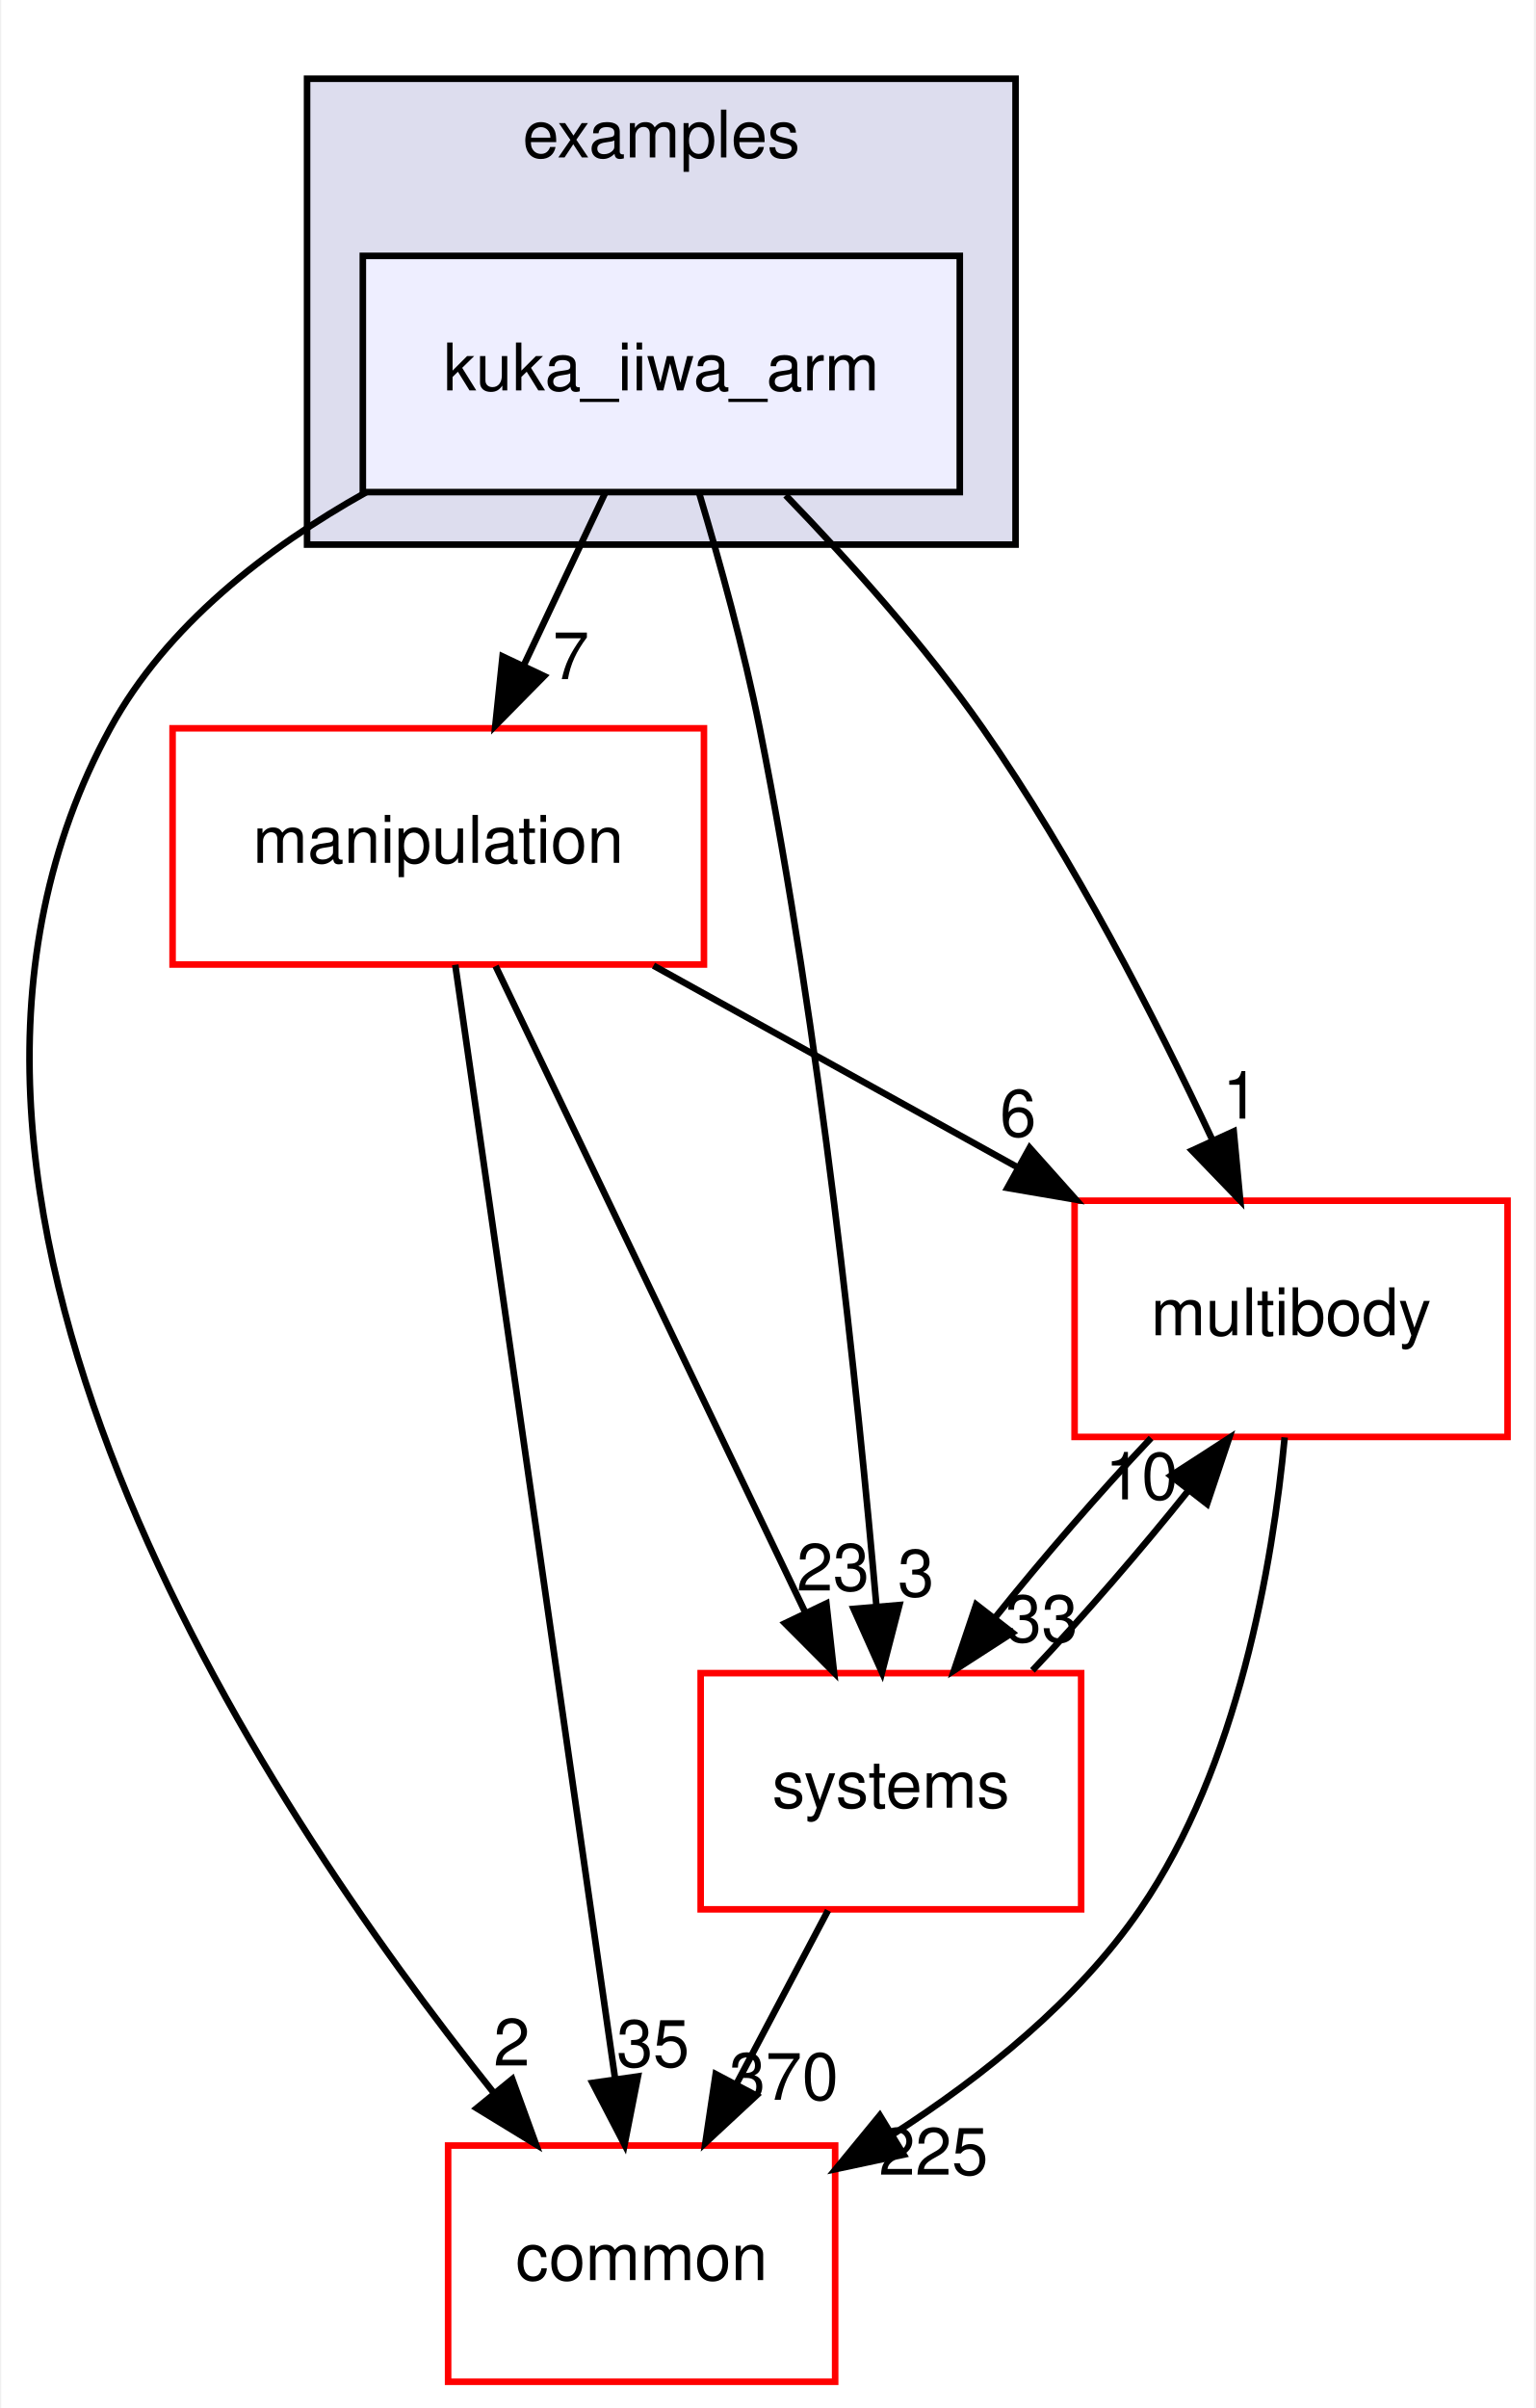
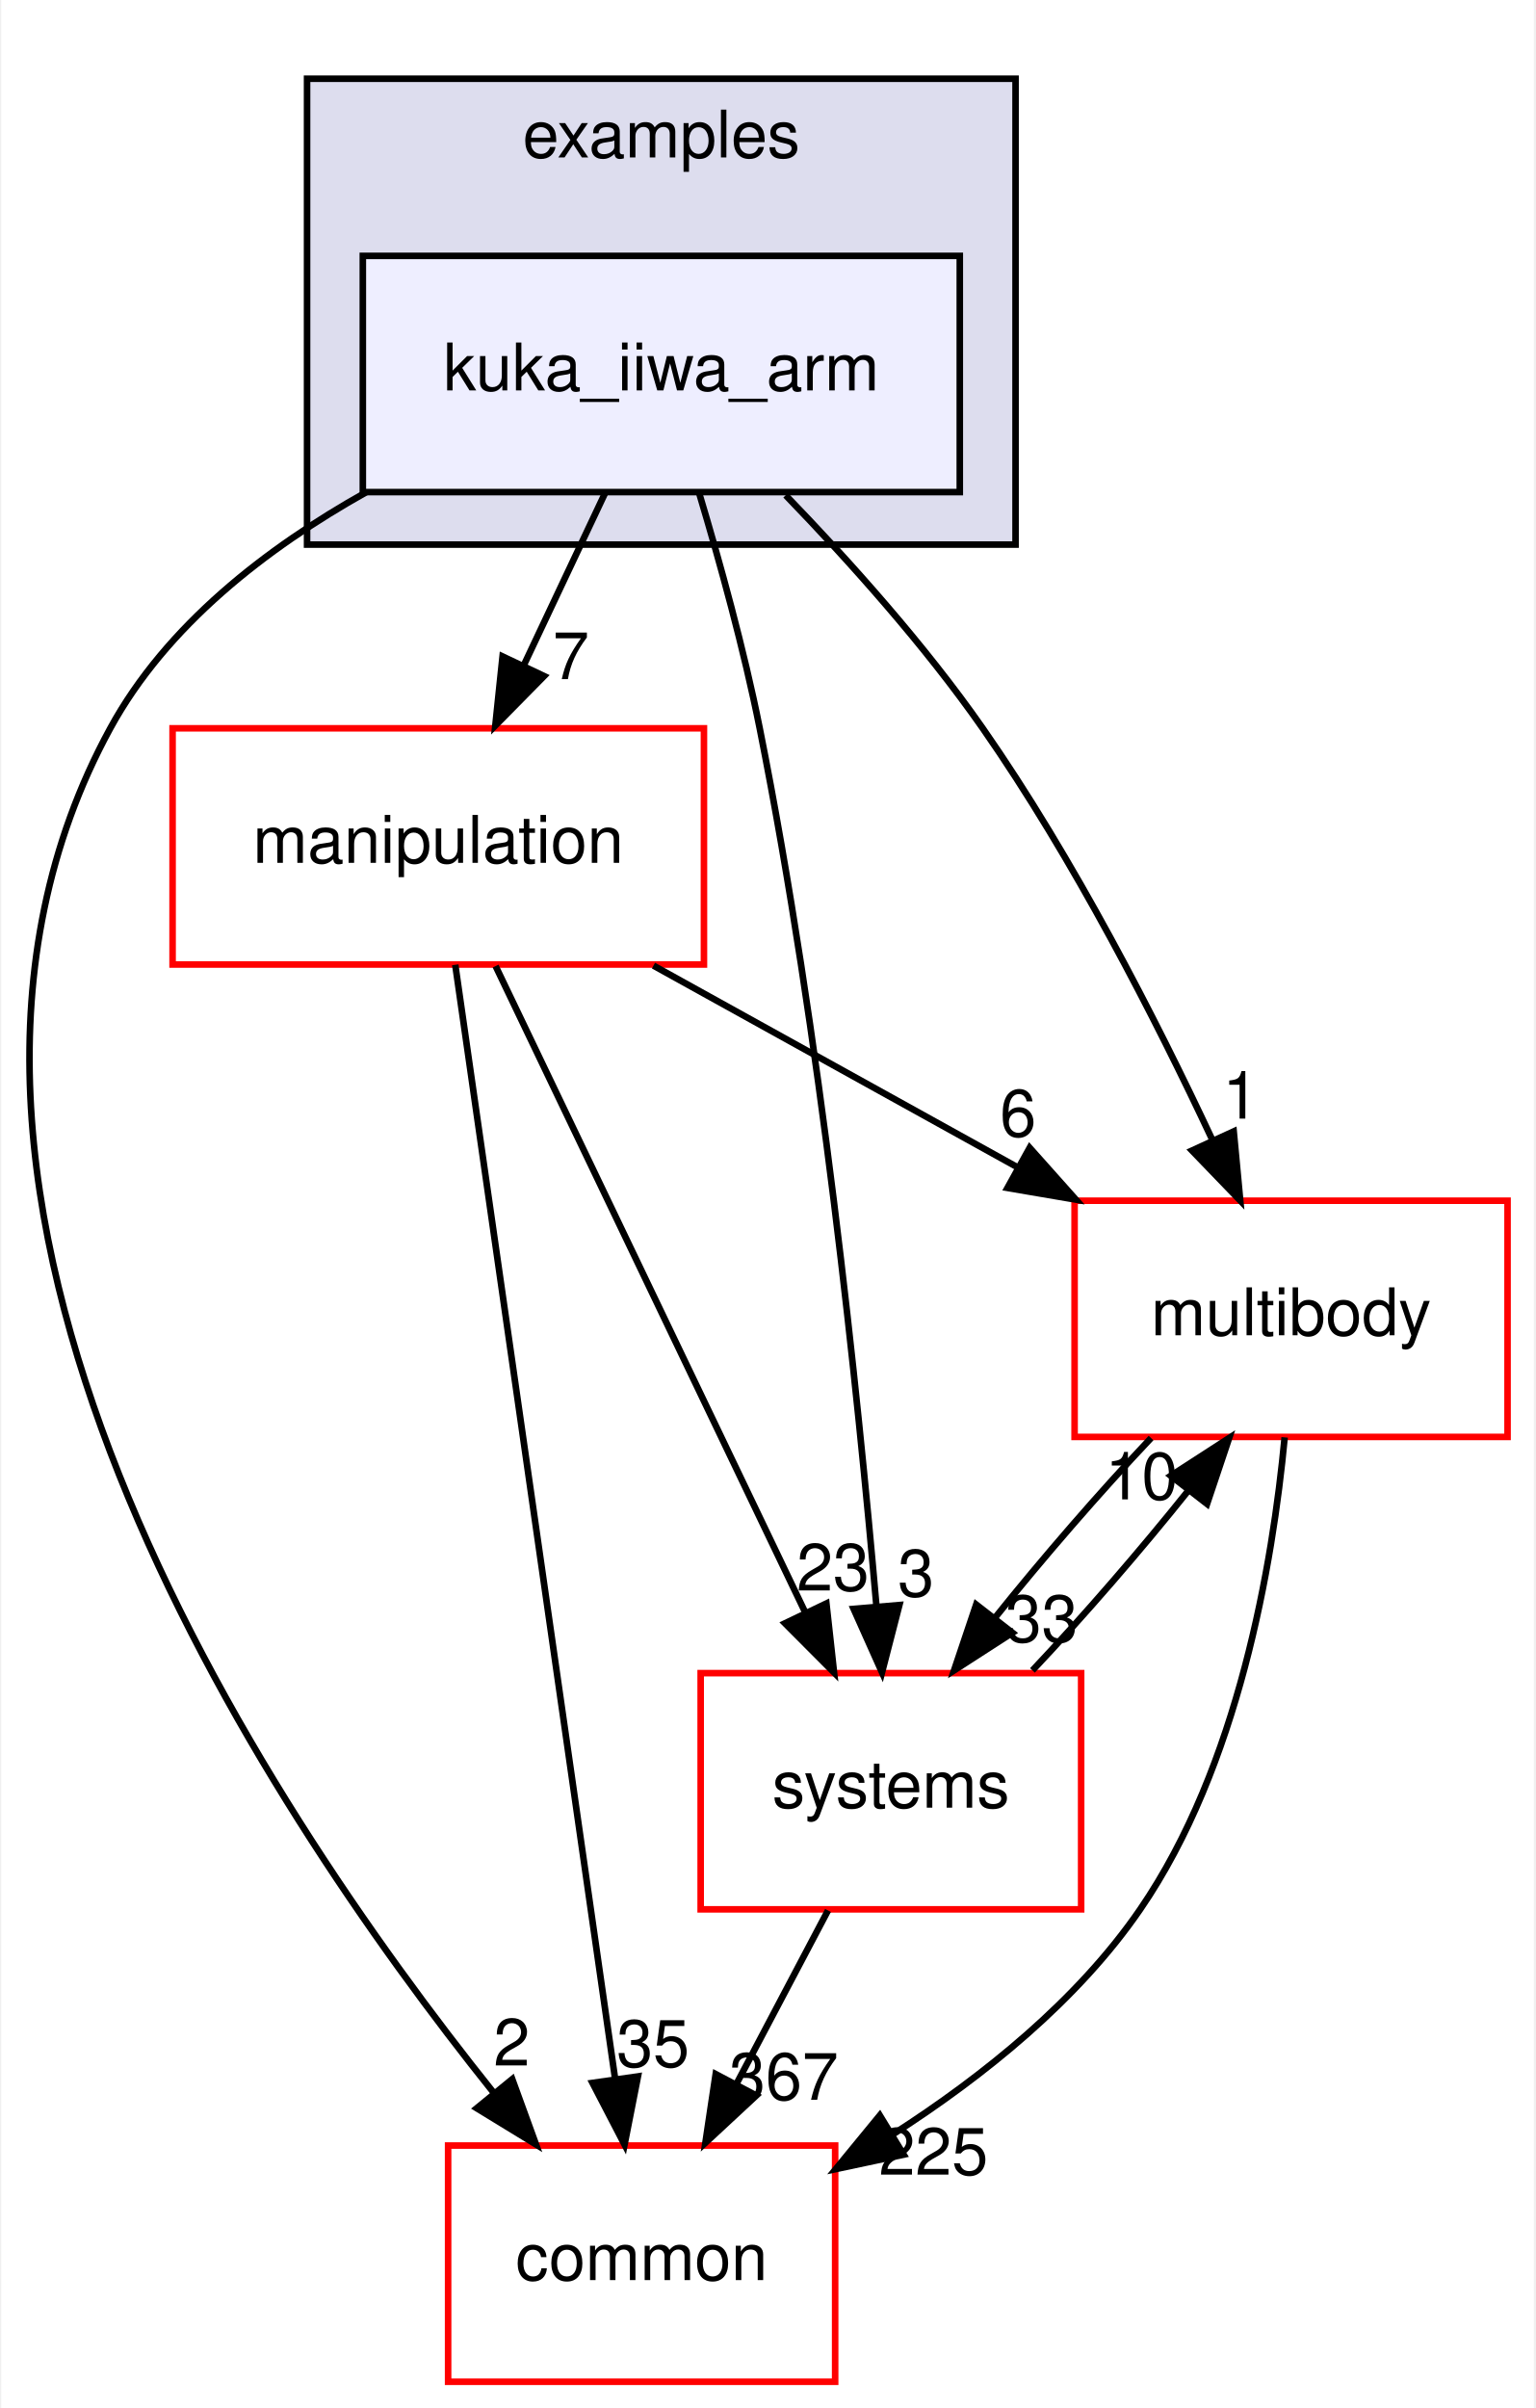
<svg xmlns="http://www.w3.org/2000/svg" xmlns:xlink="http://www.w3.org/1999/xlink" width="234pt" height="367pt" viewBox="0.00 0.00 233.62 367.00">
  <g id="graph0" class="graph" transform="scale(1 1) rotate(0) translate(4 363)">
    <polygon fill="#ffffff" stroke="transparent" points="-4,4 -4,-363 229.619,-363 229.619,4 -4,4" />
    <g id="clust1" class="cluster">
      <g id="a_clust1">
        <a xlink:href="dir_bf85a0c13984f214f436b2edc519c6dd.html" target="_top" xlink:title="examples">
          <polygon fill="#ddddee" stroke="#000000" points="42.619,-280 42.619,-351 150.619,-351 150.619,-280 42.619,-280" />
          <text text-anchor="middle" x="96.619" y="-339" font-family="Helvetica,sans-Serif" font-size="10.00" fill="#000000">examples</text>
        </a>
      </g>
    </g>
    <g id="node1" class="node">
      <g id="a_node1">
        <a xlink:href="dir_d42ade6542543a8b520c5d5191846d08.html" target="_top" xlink:title="kuka_iiwa_arm">
          <polygon fill="#eeeeff" stroke="#000000" points="142.119,-324 51.119,-324 51.119,-288 142.119,-288 142.119,-324" />
          <text text-anchor="middle" x="96.619" y="-303.5" font-family="Helvetica,sans-Serif" font-size="10.00" fill="#000000">kuka_iiwa_arm</text>
        </a>
      </g>
    </g>
    <g id="node2" class="node">
      <g id="a_node2">
        <a xlink:href="dir_39b8b3c6654246a9c12332c930bc7d3f.html" target="_top" xlink:title="multibody">
          <polygon fill="#ffffff" stroke="#ff0000" points="225.619,-180 159.619,-180 159.619,-144 225.619,-144 225.619,-180" />
          <text text-anchor="middle" x="192.619" y="-159.5" font-family="Helvetica,sans-Serif" font-size="10.00" fill="#000000">multibody</text>
        </a>
      </g>
    </g>
    <g id="edge1" class="edge">
      <path fill="none" stroke="#000000" d="M115.578,-287.515C125.24,-277.525 136.783,-264.667 145.619,-252 159.468,-232.147 171.982,-207.697 180.61,-189.293" />
      <polygon fill="#000000" stroke="#000000" points="183.877,-190.567 184.87,-180.019 177.516,-187.645 183.877,-190.567" />
      <g id="a_edge1-headlabel">
        <a xlink:href="dir_000020_000049.html" target="_top" xlink:title="1">
          <text text-anchor="middle" x="184.956" y="-192.518" font-family="Helvetica,sans-Serif" font-size="10.00" fill="#000000">1</text>
        </a>
      </g>
    </g>
    <g id="node3" class="node">
      <g id="a_node3">
        <a xlink:href="dir_758aa030403a70af025108ac41d12d0d.html" target="_top" xlink:title="manipulation">
          <polygon fill="#ffffff" stroke="#ff0000" points="103.119,-252 22.119,-252 22.119,-216 103.119,-216 103.119,-252" />
          <text text-anchor="middle" x="62.619" y="-231.5" font-family="Helvetica,sans-Serif" font-size="10.00" fill="#000000">manipulation</text>
        </a>
      </g>
    </g>
    <g id="edge2" class="edge">
      <path fill="none" stroke="#000000" d="M88.039,-287.831C84.283,-279.877 79.793,-270.369 75.639,-261.572" />
      <polygon fill="#000000" stroke="#000000" points="78.749,-259.961 71.314,-252.413 72.419,-262.95 78.749,-259.961" />
      <g id="a_edge2-headlabel">
        <a xlink:href="dir_000020_000042.html" target="_top" xlink:title="7">
          <text text-anchor="middle" x="82.851" y="-259.499" font-family="Helvetica,sans-Serif" font-size="10.00" fill="#000000">7</text>
        </a>
      </g>
    </g>
    <g id="node4" class="node">
      <g id="a_node4">
        <a xlink:href="dir_a36da230f0956f48b11c85f7d599788f.html" target="_top" xlink:title="common">
          <polygon fill="#ffffff" stroke="#ff0000" points="123.119,-36 64.119,-36 64.119,0 123.119,0 123.119,-36" />
          <text text-anchor="middle" x="93.619" y="-15.5" font-family="Helvetica,sans-Serif" font-size="10.00" fill="#000000">common</text>
        </a>
      </g>
    </g>
    <g id="edge3" class="edge">
      <path fill="none" stroke="#000000" d="M51.64,-287.986C36.445,-279.476 21.176,-267.673 12.619,-252 -25.99,-181.281 35.348,-88.689 70.983,-44.156" />
      <polygon fill="#000000" stroke="#000000" points="73.898,-46.12 77.519,-36.163 68.479,-41.689 73.898,-46.12" />
      <g id="a_edge3-headlabel">
        <a xlink:href="dir_000020_000006.html" target="_top" xlink:title="2">
          <text text-anchor="middle" x="73.82" y="-48.2" font-family="Helvetica,sans-Serif" font-size="10.00" fill="#000000">2</text>
        </a>
      </g>
    </g>
    <g id="node5" class="node">
      <g id="a_node5">
        <a xlink:href="dir_b7a0e33b407baa23d8a077e33033c988.html" target="_top" xlink:title="systems">
          <polygon fill="#ffffff" stroke="#ff0000" points="160.619,-108 102.619,-108 102.619,-72 160.619,-72 160.619,-108" />
          <text text-anchor="middle" x="131.619" y="-87.5" font-family="Helvetica,sans-Serif" font-size="10.00" fill="#000000">systems</text>
        </a>
      </g>
    </g>
    <g id="edge4" class="edge">
      <path fill="none" stroke="#000000" d="M102.439,-287.668C105.549,-277.292 109.221,-264.023 111.619,-252 120.883,-205.559 126.575,-150.719 129.41,-118.234" />
      <polygon fill="#000000" stroke="#000000" points="132.911,-118.378 130.263,-108.119 125.935,-117.789 132.911,-118.378" />
      <g id="a_edge4-headlabel">
        <a xlink:href="dir_000020_000073.html" target="_top" xlink:title="3">
          <text text-anchor="middle" x="135.438" y="-119.698" font-family="Helvetica,sans-Serif" font-size="10.00" fill="#000000">3</text>
        </a>
      </g>
    </g>
    <g id="edge5" class="edge">
      <path fill="none" stroke="#000000" d="M191.643,-143.932C189.817,-124.608 184.588,-93.805 169.619,-72 160.075,-58.098 145.713,-46.568 132.034,-37.782" />
      <polygon fill="#000000" stroke="#000000" points="133.564,-34.616 123.202,-32.407 129.925,-40.595 133.564,-34.616" />
      <g id="a_edge5-headlabel">
        <a xlink:href="dir_000049_000006.html" target="_top" xlink:title="225">
          <text text-anchor="middle" x="138.11" y="-31.559" font-family="Helvetica,sans-Serif" font-size="10.00" fill="#000000">225</text>
        </a>
      </g>
    </g>
    <g id="edge6" class="edge">
      <path fill="none" stroke="#000000" d="M171.274,-143.831C163.44,-135.539 154.789,-125.557 147.496,-116.453" />
      <polygon fill="#000000" stroke="#000000" points="150.145,-114.158 141.243,-108.413 144.62,-118.456 150.145,-114.158" />
      <g id="a_edge6-headlabel">
        <a xlink:href="dir_000049_000073.html" target="_top" xlink:title="33">
          <text text-anchor="middle" x="154.593" y="-112.752" font-family="Helvetica,sans-Serif" font-size="10.00" fill="#000000">33</text>
        </a>
      </g>
    </g>
    <g id="edge7" class="edge">
      <path fill="none" stroke="#000000" d="M95.424,-215.831C112.205,-206.537 132.817,-195.121 150.735,-185.197" />
      <polygon fill="#000000" stroke="#000000" points="152.773,-188.07 159.825,-180.163 149.381,-181.946 152.773,-188.07" />
      <g id="a_edge7-headlabel">
        <a xlink:href="dir_000042_000049.html" target="_top" xlink:title="6">
          <text text-anchor="middle" x="151.004" y="-189.795" font-family="Helvetica,sans-Serif" font-size="10.00" fill="#000000">6</text>
        </a>
      </g>
    </g>
    <g id="edge8" class="edge">
      <path fill="none" stroke="#000000" d="M65.209,-215.956C70.611,-178.314 83.115,-91.187 89.583,-46.125" />
      <polygon fill="#000000" stroke="#000000" points="93.059,-46.541 91.015,-36.145 86.13,-45.546 93.059,-46.541" />
      <g id="a_edge8-headlabel">
        <a xlink:href="dir_000042_000006.html" target="_top" xlink:title="35">
          <text text-anchor="middle" x="95.359" y="-48.002" font-family="Helvetica,sans-Serif" font-size="10.00" fill="#000000">35</text>
        </a>
      </g>
    </g>
    <g id="edge9" class="edge">
      <path fill="none" stroke="#000000" d="M71.358,-215.762C83.282,-190.876 104.746,-146.082 118.578,-117.216" />
      <polygon fill="#000000" stroke="#000000" points="121.786,-118.62 122.951,-108.09 115.473,-115.595 121.786,-118.62" />
      <g id="a_edge9-headlabel">
        <a xlink:href="dir_000042_000073.html" target="_top" xlink:title="23">
          <text text-anchor="middle" x="122.793" y="-120.589" font-family="Helvetica,sans-Serif" font-size="10.00" fill="#000000">23</text>
        </a>
      </g>
    </g>
    <g id="edge10" class="edge">
      <path fill="none" stroke="#000000" d="M153.195,-108.413C161.045,-116.739 169.69,-126.728 176.956,-135.814" />
      <polygon fill="#000000" stroke="#000000" points="174.282,-138.078 183.179,-143.831 179.812,-133.786 174.282,-138.078" />
      <g id="a_edge10-headlabel">
        <a xlink:href="dir_000073_000049.html" target="_top" xlink:title="10">
          <text text-anchor="middle" x="169.835" y="-134.479" font-family="Helvetica,sans-Serif" font-size="10.00" fill="#000000">10</text>
        </a>
      </g>
    </g>
    <g id="edge11" class="edge">
      <path fill="none" stroke="#000000" d="M122.03,-71.831C117.787,-63.792 112.707,-54.167 108.023,-45.292" />
      <polygon fill="#000000" stroke="#000000" points="111.1,-43.623 103.337,-36.413 104.909,-46.891 111.1,-43.623" />
      <g id="a_edge11-headlabel">
-         <a xlink:href="dir_000073_000006.html" target="_top" xlink:title="370">
-           <text text-anchor="middle" x="115.289" y="-42.977" font-family="Helvetica,sans-Serif" font-size="10.00" fill="#000000">370</text>
+         <a xlink:href="dir_000073_000006.html" target="_top" xlink:title="367">
+           <text text-anchor="middle" x="115.289" y="-42.977" font-family="Helvetica,sans-Serif" font-size="10.00" fill="#000000">367</text>
        </a>
      </g>
    </g>
  </g>
</svg>
